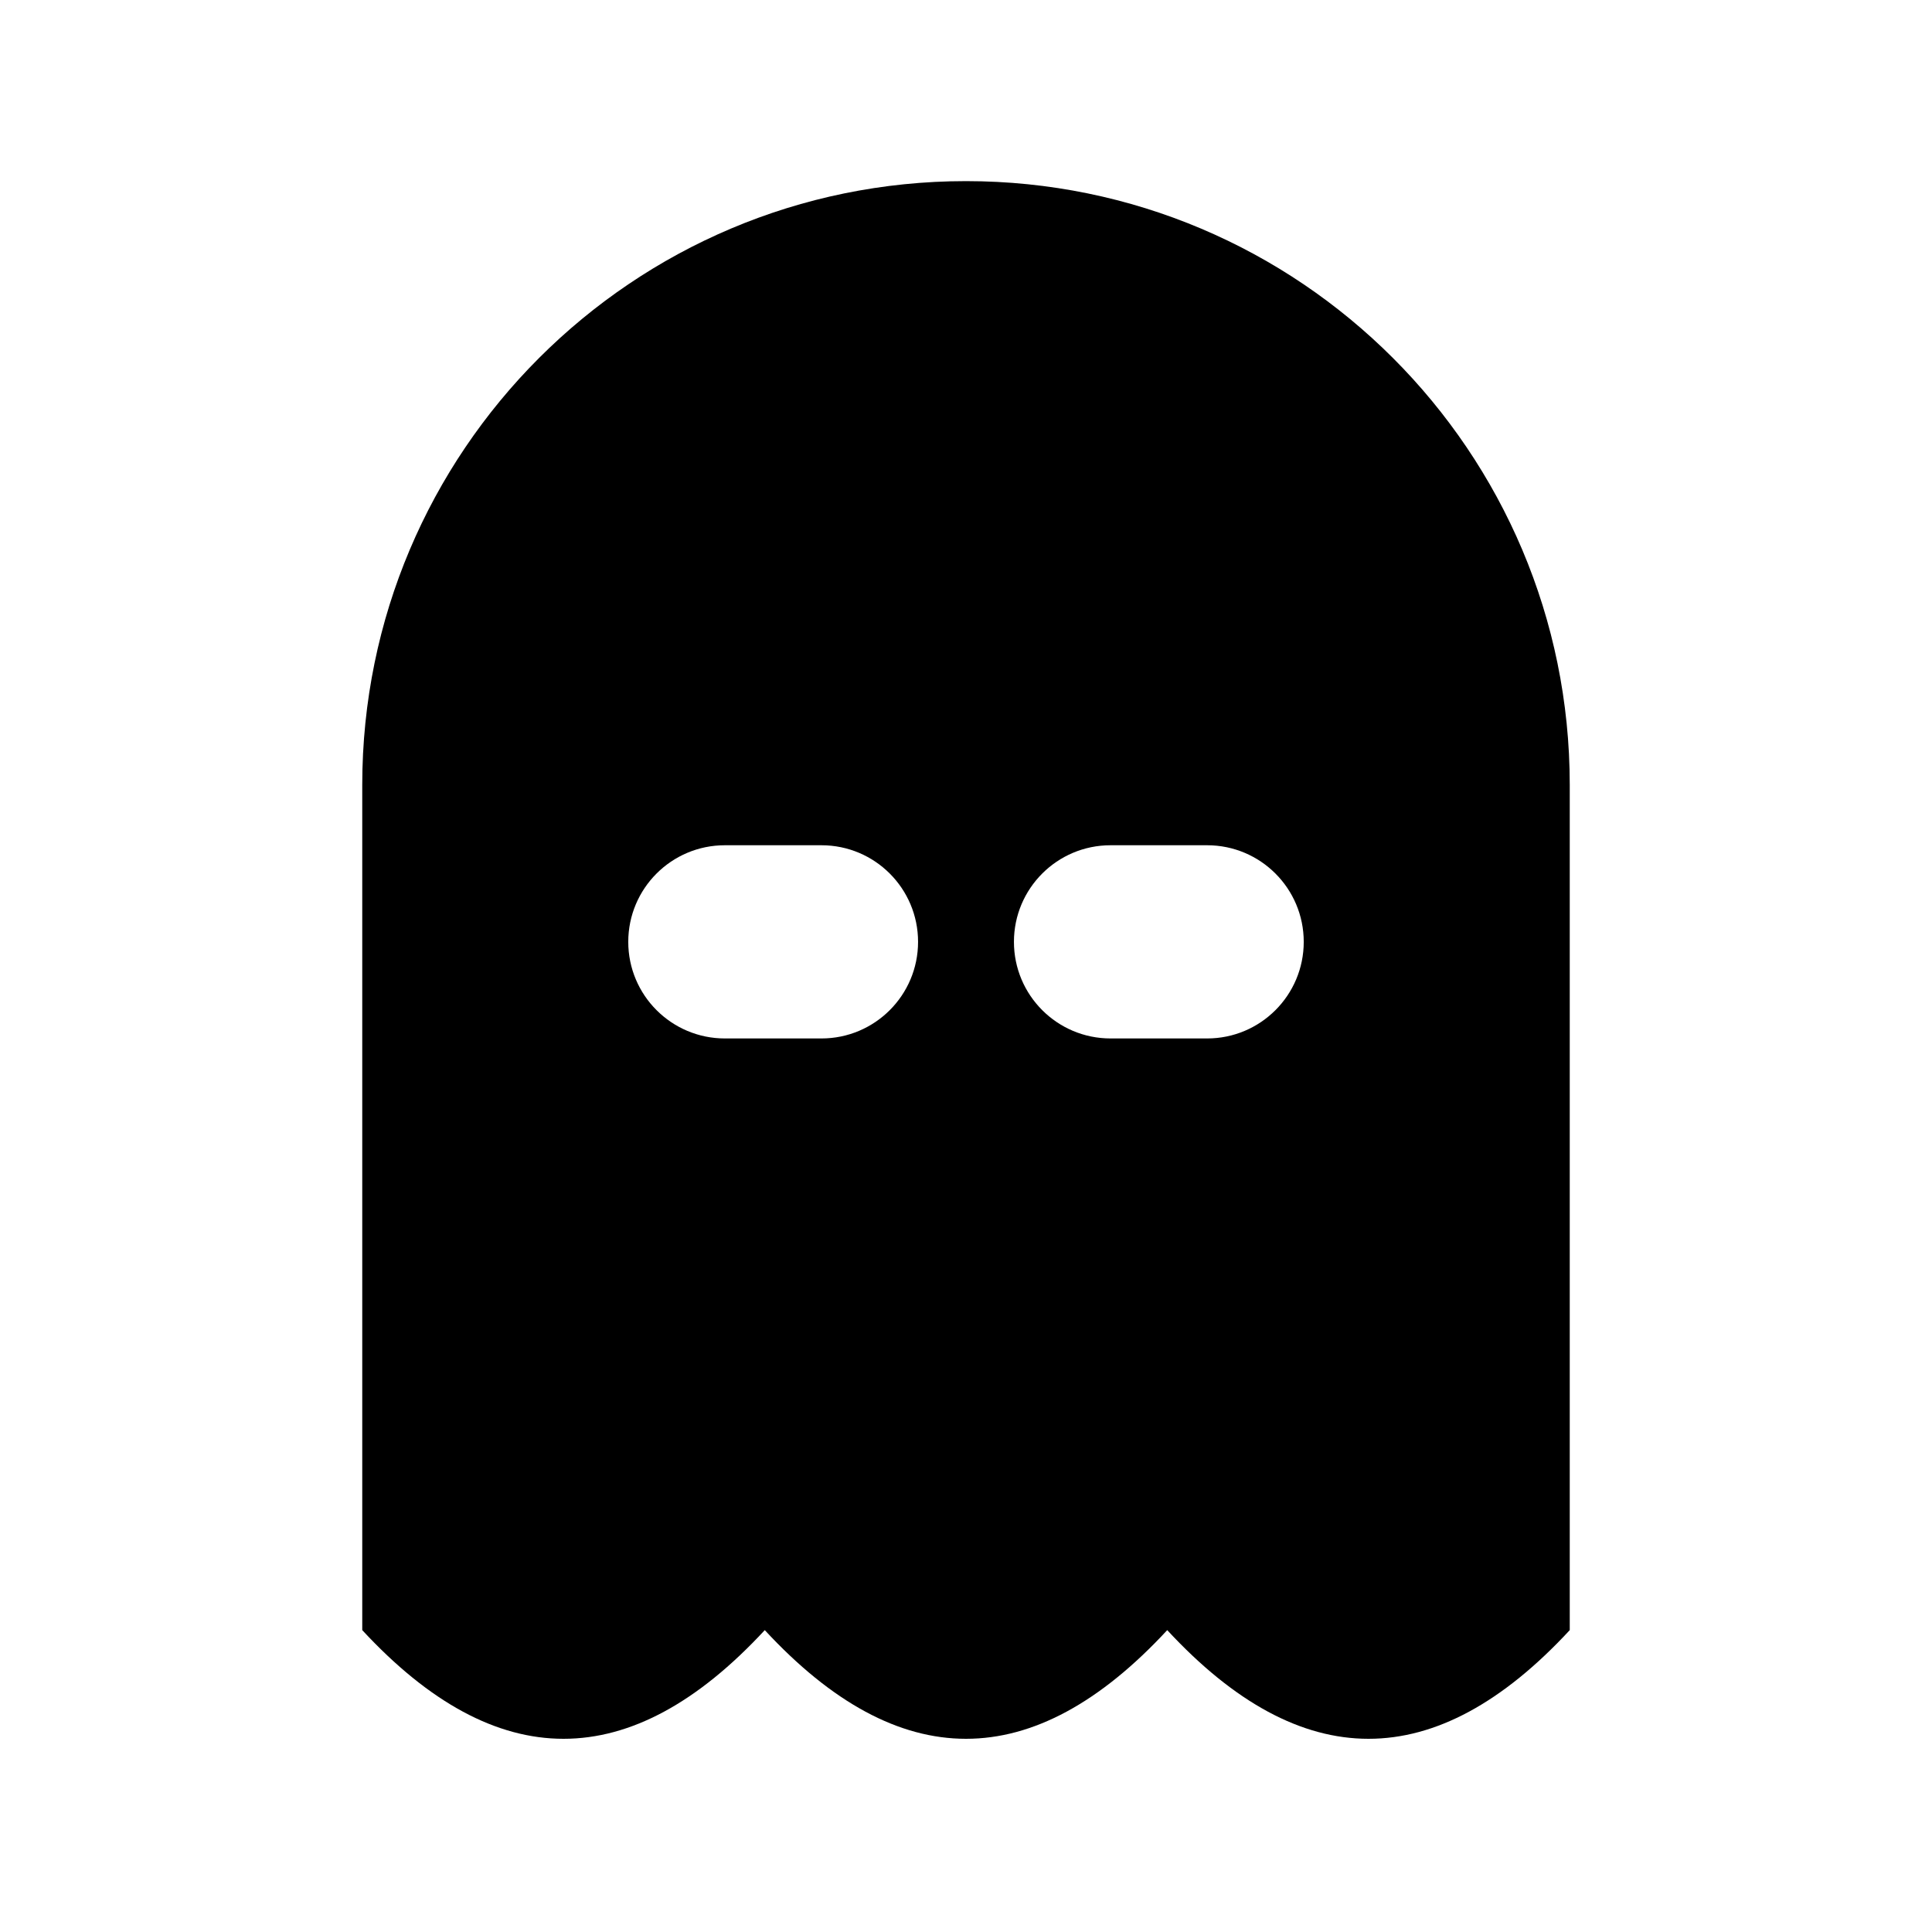
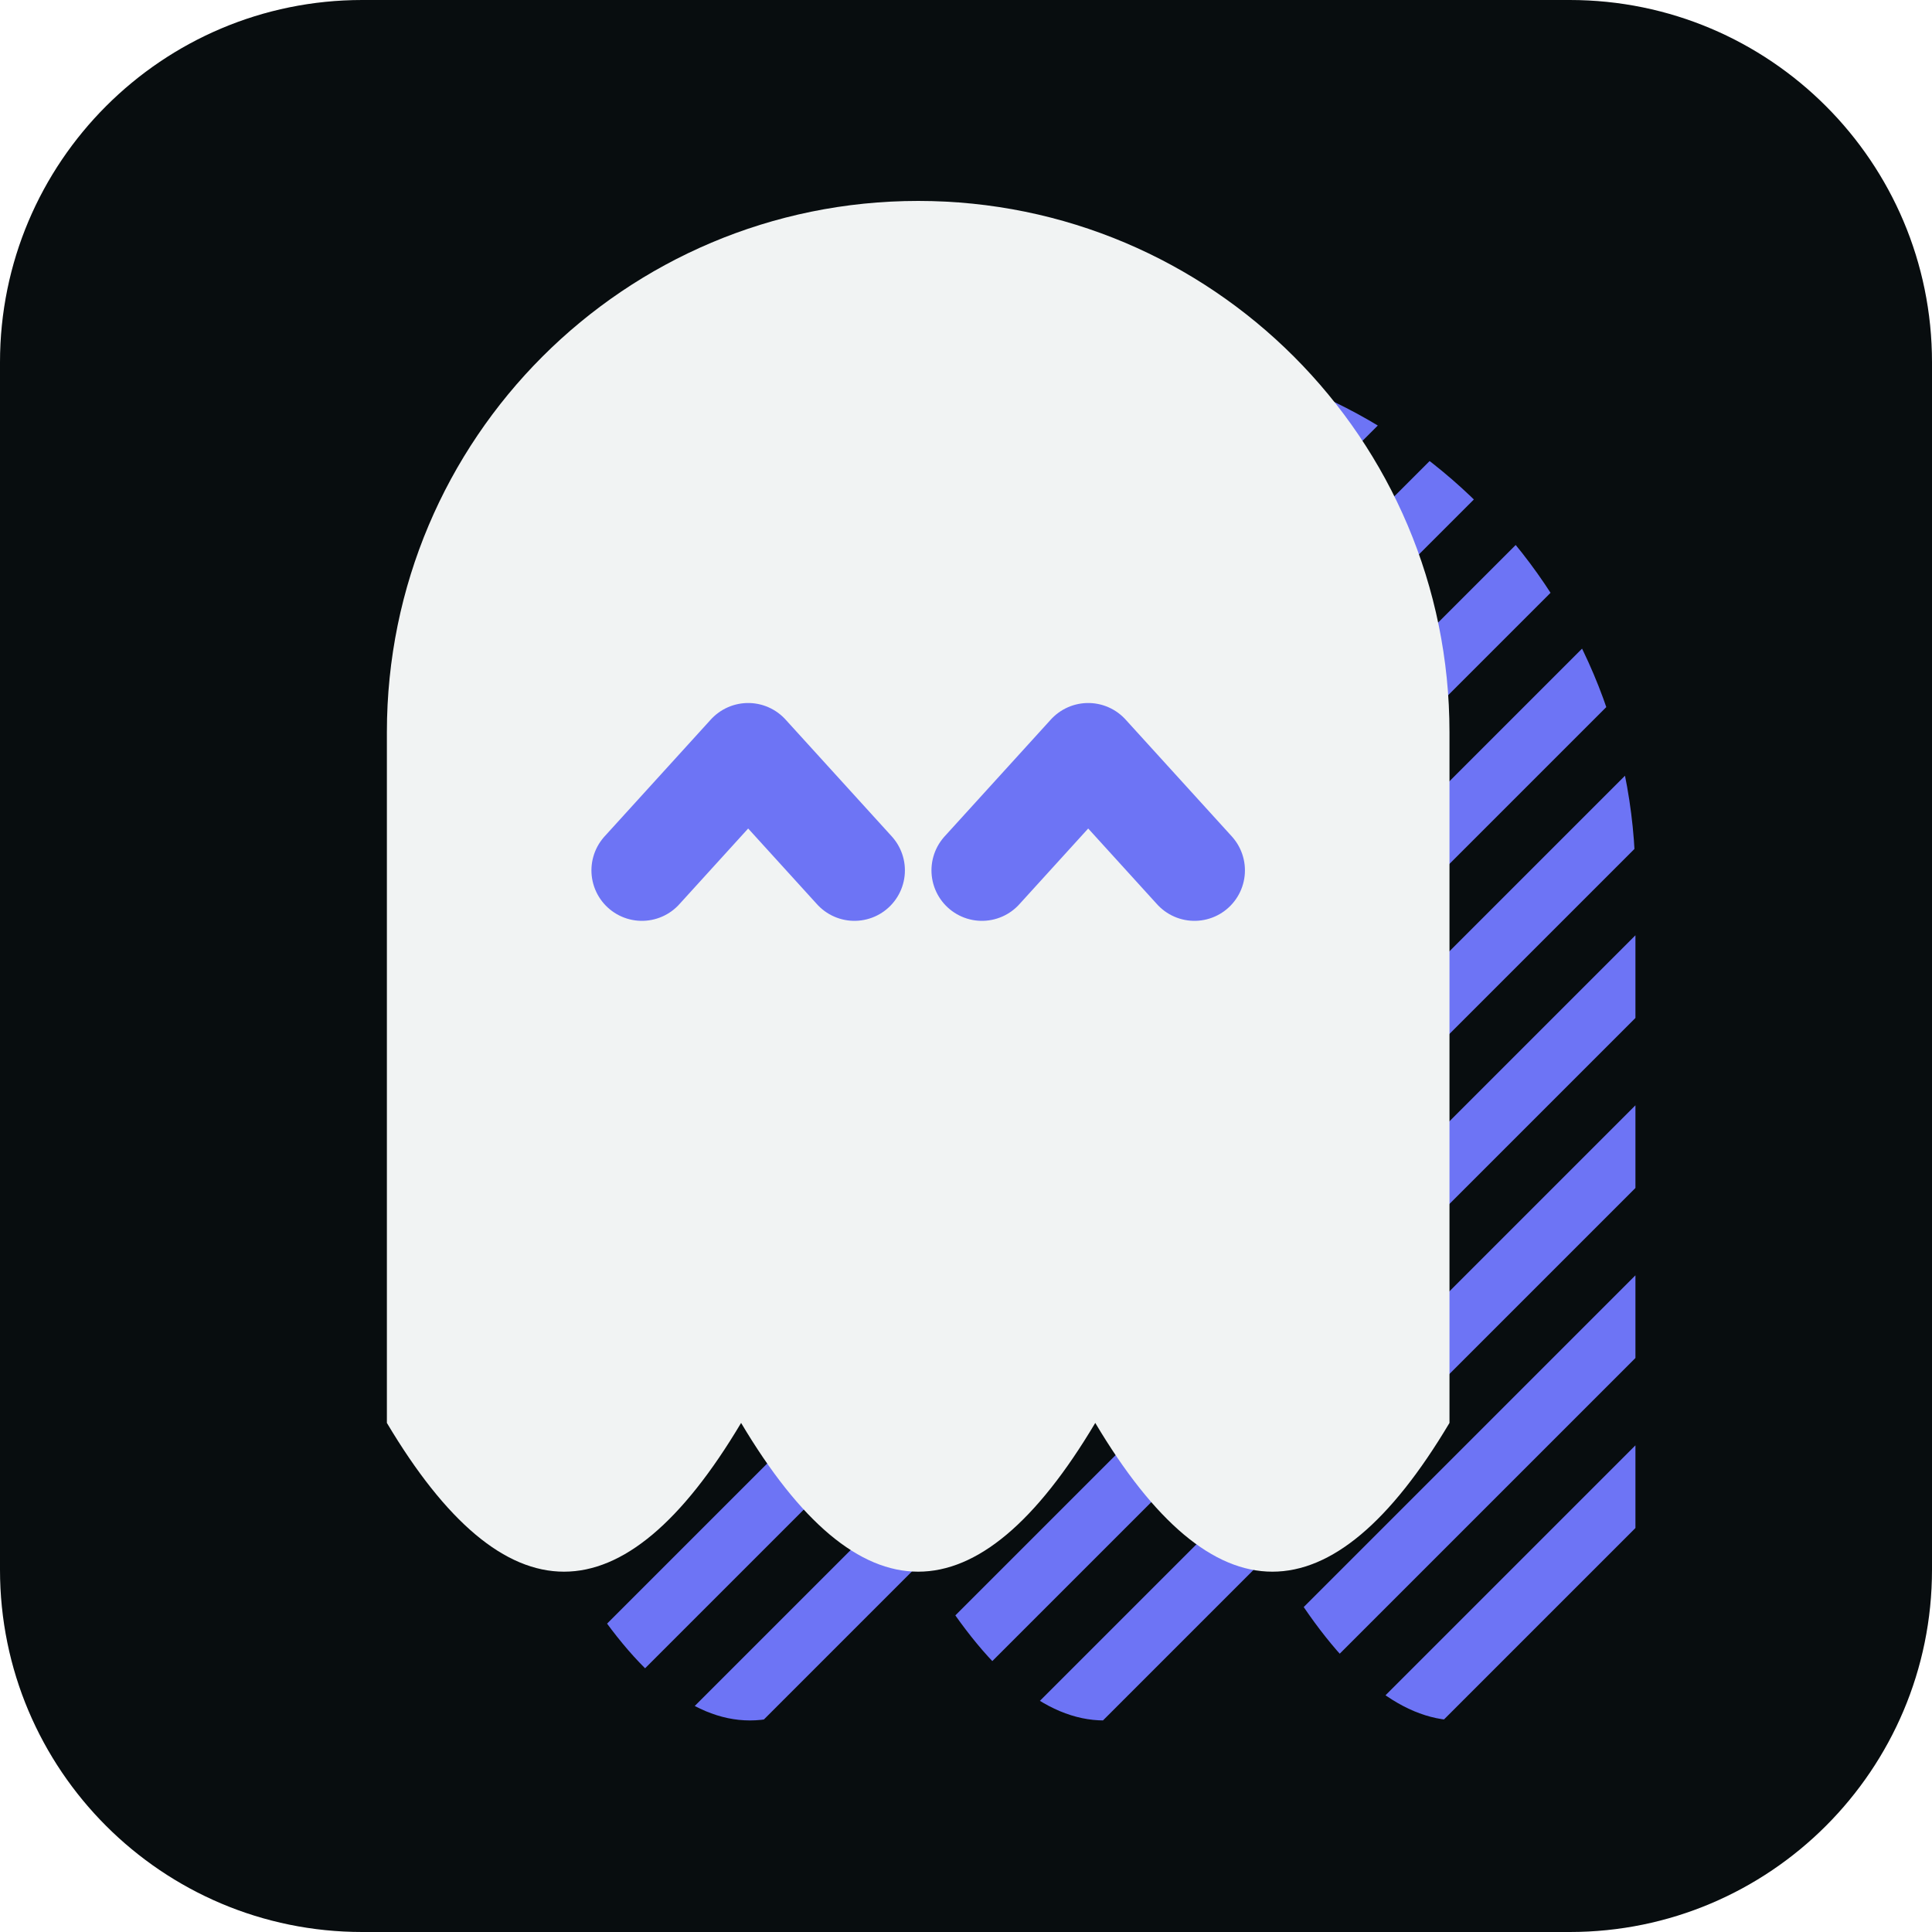
- <svg xmlns="http://www.w3.org/2000/svg" viewBox="0 0 32 32" width="32" height="32" role="img" aria-label="piighost">
-   <path fill-rule="evenodd" d="M6 27V13a10 10 0 0 1 20 0v14q-3.333 3.6-6.667 0-3.333 3.6-6.666 0-3.333 3.6-6.667 0ZM12.006 14.000h1.600a1.600 1.600 0 0 1 1.600 1.600v0.000a1.600 1.600 0 0 1 -1.600 1.600h-1.600a1.600 1.600 0 0 1 -1.600 -1.600v-0.000a1.600 1.600 0 0 1 1.600 -1.600ZM18.394 14.000h1.600a1.600 1.600 0 0 1 1.600 1.600v0.000a1.600 1.600 0 0 1 -1.600 1.600h-1.600a1.600 1.600 0 0 1 -1.600 -1.600v-0.000a1.600 1.600 0 0 1 1.600 -1.600Z" fill="oklch(0.51 0.23 277)" />
+ <svg xmlns="http://www.w3.org/2000/svg" viewBox="0 0 32 32">
+   <rect width="32" height="32" rx="6" fill="#080d0f" />
+   <g color="#f1f3f3" transform="translate(1.92 1.92) scale(0.88)">
+     <clipPath id="s">
+       <path transform="translate(2.6 2.4)" d="M6 25V12a10 10 0 0 1 20 0v13q-3.333 5.6-6.667 0-3.333 5.6-6.666 0-3.333 5.6-6.667 0Z" />
+     </clipPath>
+     <path clip-path="url(#s)" d="M-32.00 32L0.00 0M-28.80 32L3.20 0M-25.60 32L6.40 0M-22.40 32L9.60 0M-19.20 32L12.80 0M-16.00 32L16.00 0M-12.80 32L19.20 0M-9.60 32L22.40 0M-6.40 32L25.60 0M-3.20 32L28.80 0M-0.00 32L32.00 0M3.20 32L35.20 0M6.40 32L38.40 0M9.60 32L41.60 0M12.80 32L44.80 0M16.00 32L48.00 0M19.20 32L51.20 0M22.40 32L54.40 0M25.60 32L57.60 0M28.80 32L60.80 0M32.00 32L64.00 0M35.20 32L67.20 0M38.40 32L70.40 0M41.60 32L73.60 0M44.80 32L76.80 0M48.00 32L80.00 0M51.20 32L83.20 0M54.40 32L86.40 0M57.60 32L89.60 0M60.80 32L92.80 0" stroke="#6d74f5" stroke-width="1.1" fill="none" />
+     <path transform="translate(-0.9 -0.4)" d="M6 25V12a10 10 0 0 1 20 0v13q-3.333 5.6-6.667 0-3.333 5.6-6.666 0-3.333 5.6-6.667 0Z" fill="currentColor" />
+     <path d="M9.9 14.2 11.9 12 13.9 14.2M16.3 14.2 18.3 12 20.3 14.2" fill="none" stroke="#6d74f5" stroke-width="1.9" stroke-linecap="round" stroke-linejoin="round" />
+   </g>
</svg>
